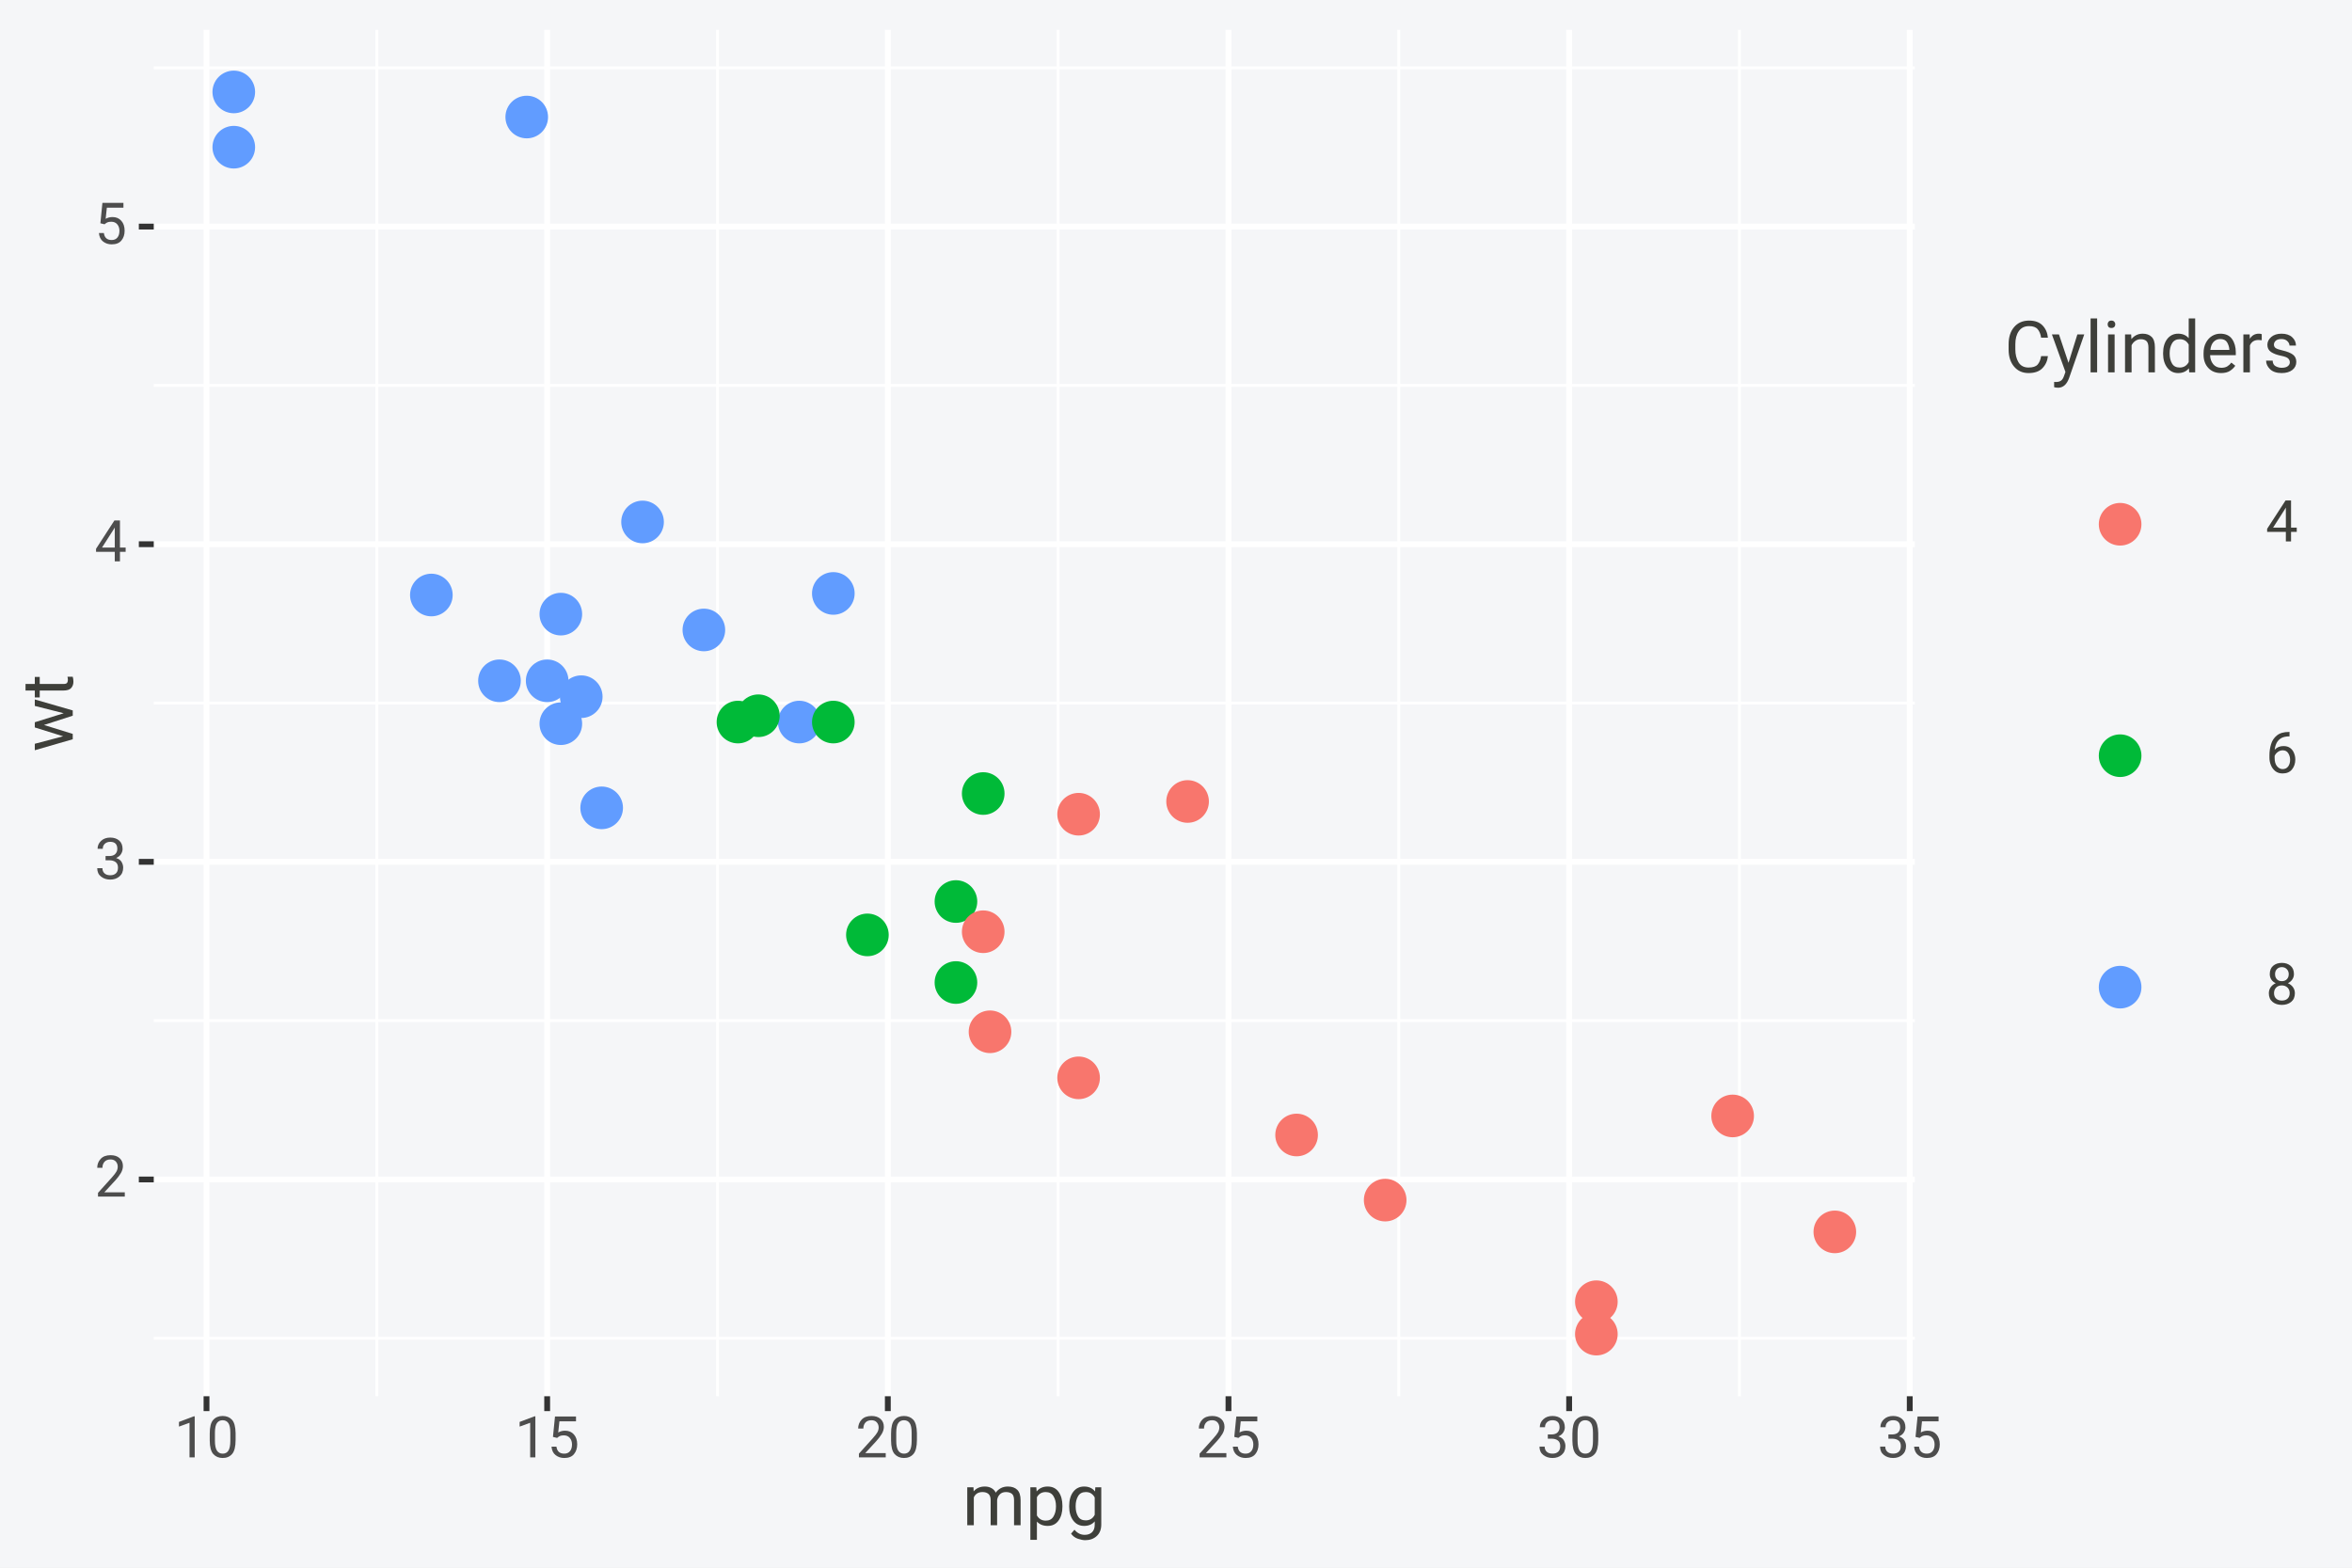
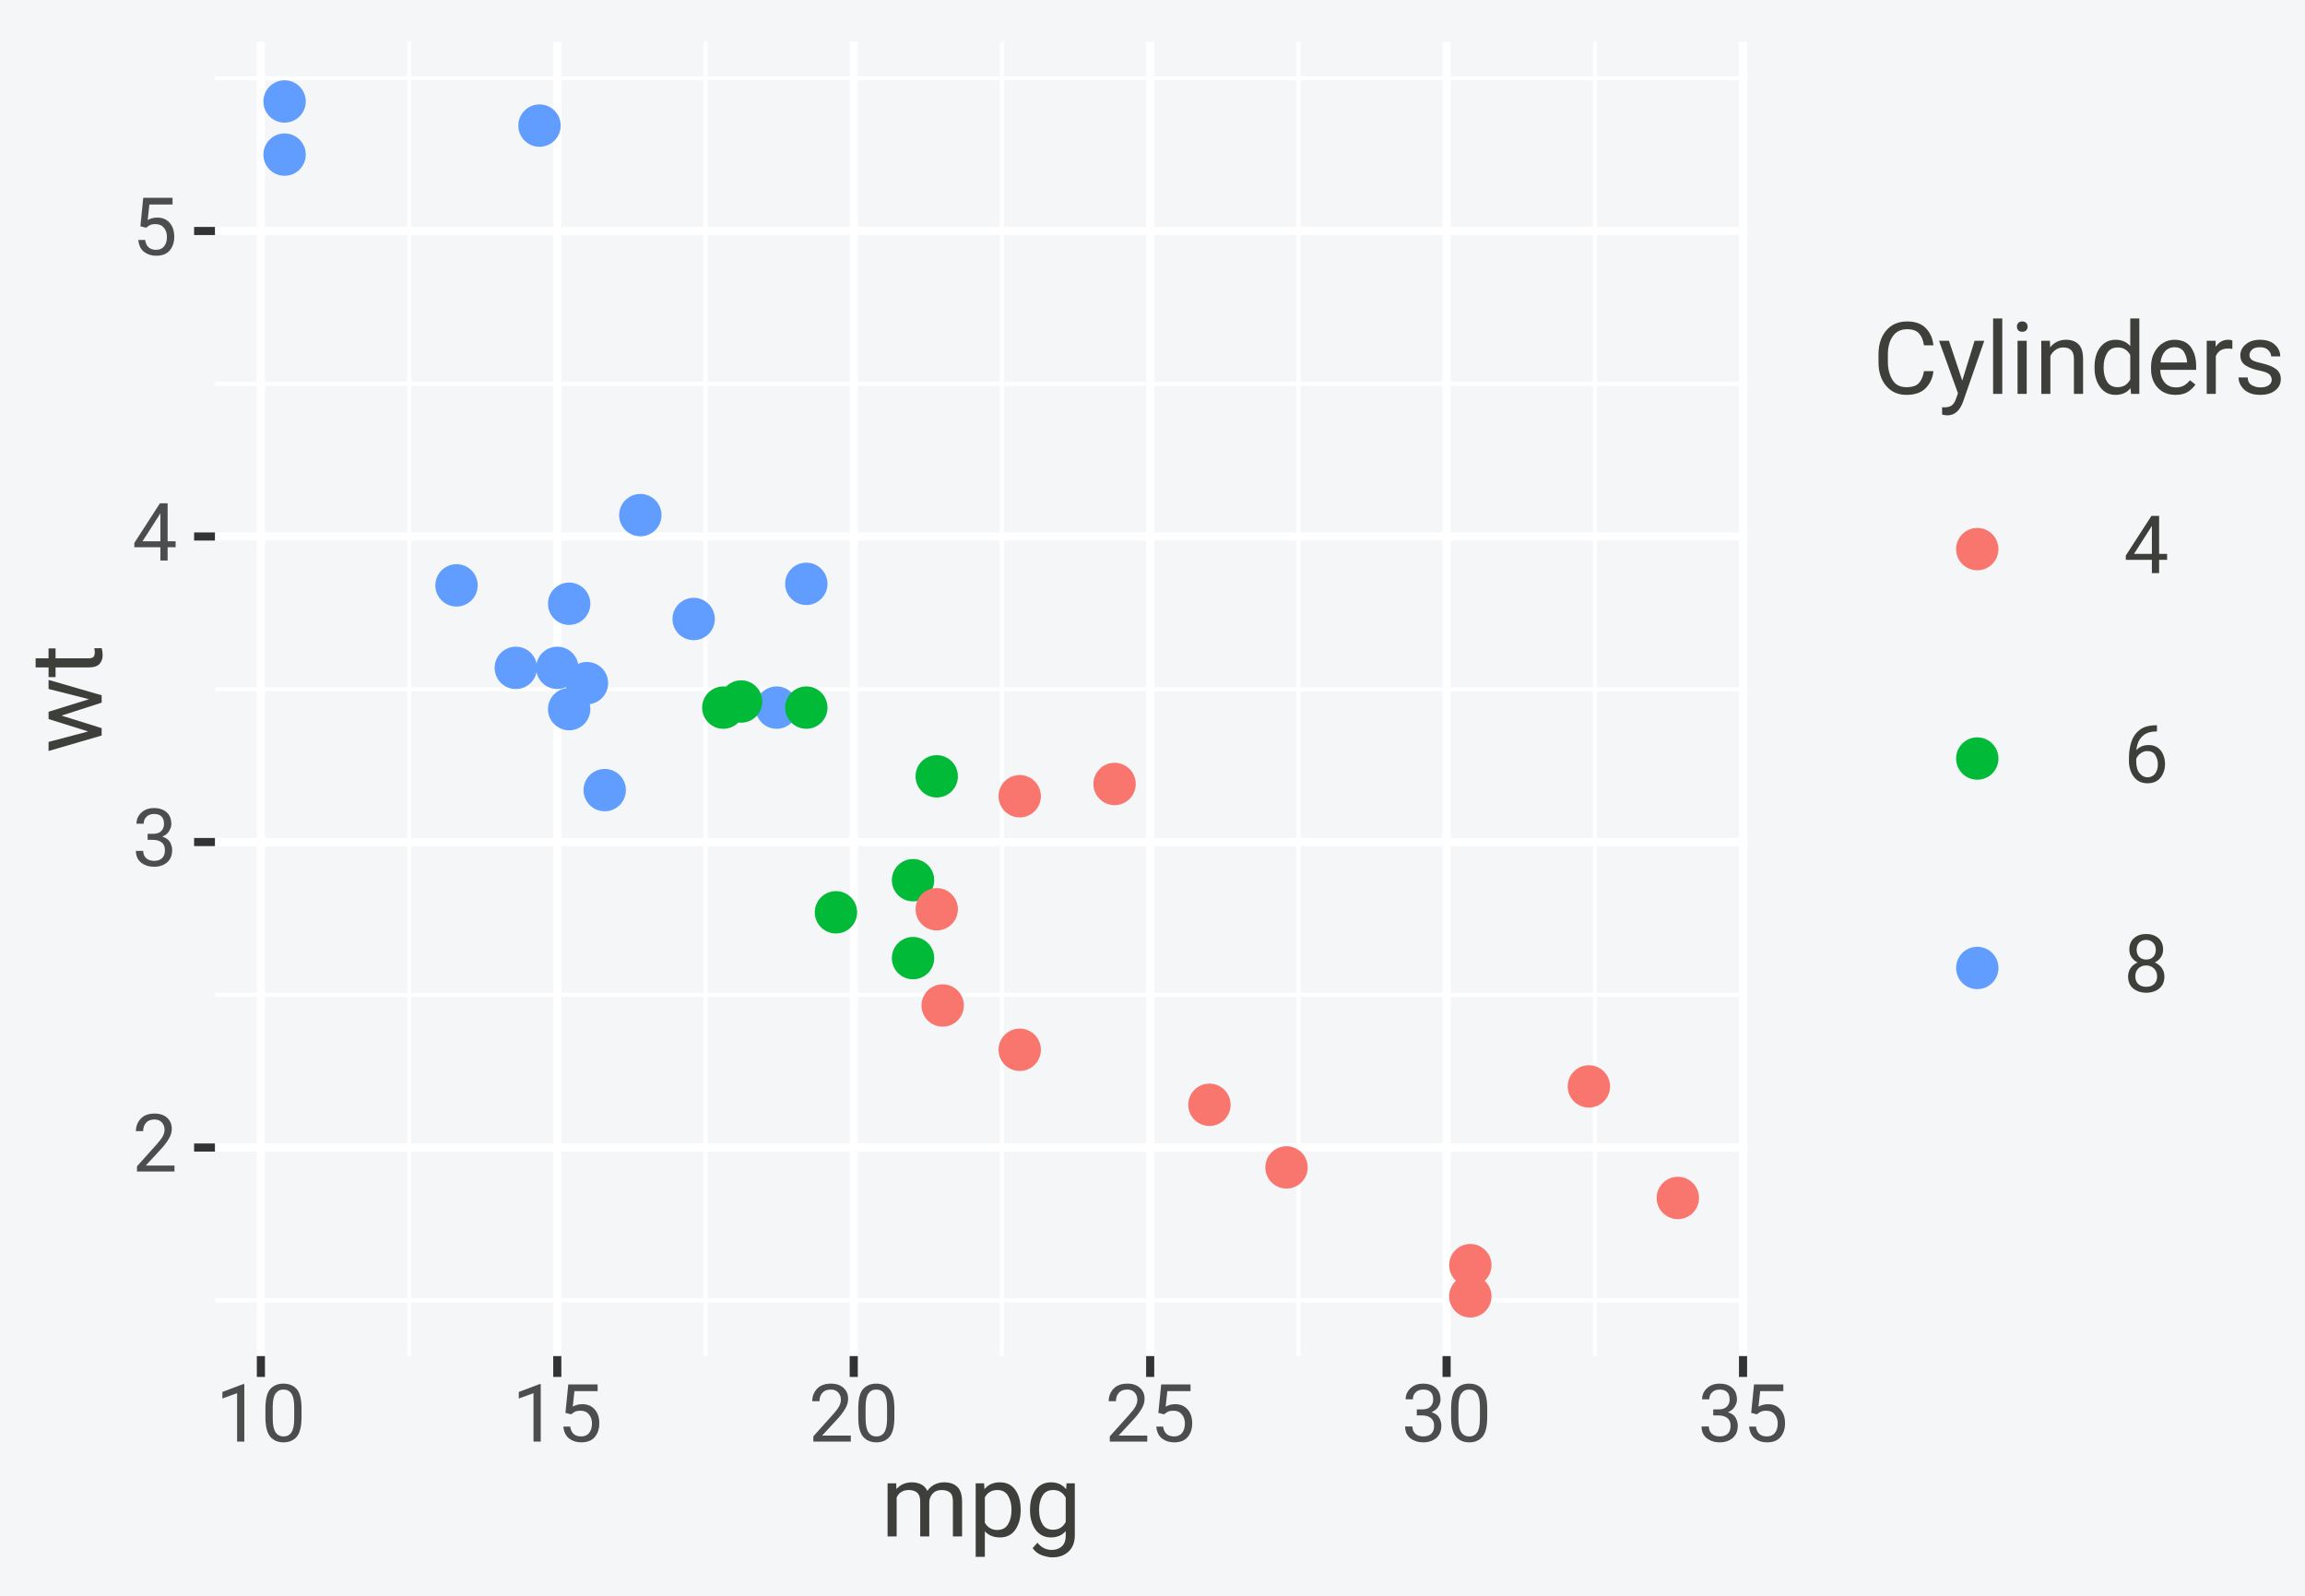
- <svg xmlns="http://www.w3.org/2000/svg" width="432.00pt" height="288.00pt" viewBox="0 0 432.00 288.00">
+ <svg xmlns="http://www.w3.org/2000/svg" width="468.00pt" height="324.00pt" viewBox="0 0 468.00 324.00">
  <g class="svglite">
    <defs>
      <style type="text/css">
    /* theme-aware-processed */
    .svglite line, .svglite polyline, .svglite polygon, .svglite path, .svglite circle {
      fill: none;
      stroke: #3E3F3A;
      stroke-linecap: round;
      stroke-linejoin: round;
      stroke-miterlimit: 10.00;
    }
    .svglite &gt; g &gt; rect {
      fill: none;
      stroke: #3E3F3A;
      stroke-linecap: round;
      stroke-linejoin: round;
      stroke-miterlimit: 10.00;
    }
    .svglite text {
      white-space: pre;
      fill: #3E3F3A;
    }
    .svglite g.glyphgroup path {
      fill: inherit;
      stroke: none;
    }
  </style>
    </defs>
    <rect width="100%" height="100%" style="stroke: none; fill: #F5F6F8;" />
    <defs>
-       <clipPath id="cpMC4wMHw0MzIuMDB8MC4wMHwyODguMDA=">
-         <rect x="0.00" y="0.00" width="432.00" height="288.00" />
+       <clipPath id="cpMC4wMHw0NjguMDB8MC4wMHwzMjQuMDA=">
+         <rect x="0.00" y="0.00" width="468.00" height="324.00" />
      </clipPath>
    </defs>
-     <g clip-path="url(#cpMC4wMHw0MzIuMDB8MC4wMHwyODguMDA=)">
-       <rect x="0" y="0.00" width="432.00" height="288.00" style="stroke-width: 1.07; stroke: none;" />
+     <g clip-path="url(#cpMC4wMHw0NjguMDB8MC4wMHwzMjQuMDA=)">
+       <rect x="0.00" y="0.00" width="468.00" height="324.00" style="stroke-width: 1.65; stroke: none;" />
    </g>
    <defs>
-       <clipPath id="cpMjguMjR8MzUxLjcxfDUuNDh8MjU2LjUw">
-         <rect x="28.24" y="5.48" width="323.48" height="251.02" />
+       <clipPath id="cpNDMuNjR8MzU0LjgwfDguNDd8Mjc1LjMz">
+         <rect x="43.64" y="8.47" width="311.16" height="266.86" />
      </clipPath>
    </defs>
-     <g clip-path="url(#cpMjguMjR8MzUxLjcxfDUuNDh8MjU2LjUw)">
-       <rect x="28.24" y="5.48" width="323.48" height="251.02" style="stroke-width: 1.07; stroke: none;" />
-       <polyline points="28.24,245.85 351.71,245.85 " style="stroke-width: 0.53; stroke: #FFFFFF; stroke-linecap: butt;" />
-       <polyline points="28.24,187.50 351.71,187.50 " style="stroke-width: 0.53; stroke: #FFFFFF; stroke-linecap: butt;" />
-       <polyline points="28.24,129.15 351.71,129.15 " style="stroke-width: 0.53; stroke: #FFFFFF; stroke-linecap: butt;" />
-       <polyline points="28.24,70.80 351.71,70.80 " style="stroke-width: 0.53; stroke: #FFFFFF; stroke-linecap: butt;" />
-       <polyline points="28.24,12.46 351.71,12.46 " style="stroke-width: 0.53; stroke: #FFFFFF; stroke-linecap: butt;" />
-       <polyline points="69.22,256.50 69.22,5.48 " style="stroke-width: 0.53; stroke: #FFFFFF; stroke-linecap: butt;" />
-       <polyline points="131.79,256.50 131.79,5.48 " style="stroke-width: 0.53; stroke: #FFFFFF; stroke-linecap: butt;" />
-       <polyline points="194.35,256.50 194.35,5.48 " style="stroke-width: 0.53; stroke: #FFFFFF; stroke-linecap: butt;" />
-       <polyline points="256.92,256.50 256.92,5.48 " style="stroke-width: 0.53; stroke: #FFFFFF; stroke-linecap: butt;" />
-       <polyline points="319.49,256.50 319.49,5.48 " style="stroke-width: 0.53; stroke: #FFFFFF; stroke-linecap: butt;" />
-       <polyline points="28.24,216.68 351.71,216.68 " style="stroke-width: 1.07; stroke: #FFFFFF; stroke-linecap: butt;" />
-       <polyline points="28.24,158.33 351.71,158.33 " style="stroke-width: 1.07; stroke: #FFFFFF; stroke-linecap: butt;" />
-       <polyline points="28.24,99.98 351.71,99.98 " style="stroke-width: 1.07; stroke: #FFFFFF; stroke-linecap: butt;" />
-       <polyline points="28.24,41.63 351.71,41.63 " style="stroke-width: 1.07; stroke: #FFFFFF; stroke-linecap: butt;" />
-       <polyline points="37.93,256.50 37.93,5.48 " style="stroke-width: 1.07; stroke: #FFFFFF; stroke-linecap: butt;" />
-       <polyline points="100.50,256.50 100.50,5.48 " style="stroke-width: 1.07; stroke: #FFFFFF; stroke-linecap: butt;" />
-       <polyline points="163.07,256.50 163.07,5.48 " style="stroke-width: 1.07; stroke: #FFFFFF; stroke-linecap: butt;" />
-       <polyline points="225.64,256.50 225.64,5.48 " style="stroke-width: 1.07; stroke: #FFFFFF; stroke-linecap: butt;" />
-       <polyline points="288.21,256.50 288.21,5.48 " style="stroke-width: 1.07; stroke: #FFFFFF; stroke-linecap: butt;" />
-       <polyline points="350.77,256.50 350.77,5.48 " style="stroke-width: 1.07; stroke: #FFFFFF; stroke-linecap: butt;" />
-       <circle cx="175.58" cy="180.50" r="3.56" style="stroke-width: 0.71; stroke: #00BA38; fill: #00BA38;" />
-       <circle cx="175.58" cy="165.62" r="3.56" style="stroke-width: 0.71; stroke: #00BA38; fill: #00BA38;" />
-       <circle cx="198.11" cy="198.01" r="3.56" style="stroke-width: 0.71; stroke: #F8766D; fill: #F8766D;" />
-       <circle cx="180.59" cy="145.78" r="3.56" style="stroke-width: 0.71; stroke: #00BA38; fill: #00BA38;" />
-       <circle cx="146.80" cy="132.65" r="3.56" style="stroke-width: 0.71; stroke: #619CFF; fill: #619CFF;" />
-       <circle cx="139.29" cy="131.49" r="3.56" style="stroke-width: 0.71; stroke: #00BA38; fill: #00BA38;" />
-       <circle cx="91.74" cy="125.07" r="3.56" style="stroke-width: 0.71; stroke: #619CFF; fill: #619CFF;" />
-       <circle cx="218.13" cy="147.24" r="3.56" style="stroke-width: 0.71; stroke: #F8766D; fill: #F8766D;" />
-       <circle cx="198.11" cy="149.58" r="3.56" style="stroke-width: 0.71; stroke: #F8766D; fill: #F8766D;" />
-       <circle cx="153.06" cy="132.65" r="3.56" style="stroke-width: 0.71; stroke: #00BA38; fill: #00BA38;" />
-       <circle cx="135.54" cy="132.65" r="3.56" style="stroke-width: 0.71; stroke: #00BA38; fill: #00BA38;" />
-       <circle cx="118.02" cy="95.89" r="3.56" style="stroke-width: 0.71; stroke: #619CFF; fill: #619CFF;" />
-       <circle cx="129.28" cy="115.73" r="3.56" style="stroke-width: 0.71; stroke: #619CFF; fill: #619CFF;" />
-       <circle cx="103.01" cy="112.82" r="3.56" style="stroke-width: 0.71; stroke: #619CFF; fill: #619CFF;" />
-       <circle cx="42.94" cy="27.04" r="3.56" style="stroke-width: 0.71; stroke: #619CFF; fill: #619CFF;" />
-       <circle cx="42.94" cy="16.89" r="3.56" style="stroke-width: 0.71; stroke: #619CFF; fill: #619CFF;" />
-       <circle cx="96.75" cy="21.50" r="3.56" style="stroke-width: 0.71; stroke: #619CFF; fill: #619CFF;" />
-       <circle cx="318.24" cy="205.01" r="3.56" style="stroke-width: 0.71; stroke: #F8766D; fill: #F8766D;" />
-       <circle cx="293.21" cy="239.14" r="3.56" style="stroke-width: 0.71; stroke: #F8766D; fill: #F8766D;" />
-       <circle cx="337.01" cy="226.31" r="3.56" style="stroke-width: 0.71; stroke: #F8766D; fill: #F8766D;" />
-       <circle cx="181.84" cy="189.55" r="3.56" style="stroke-width: 0.71; stroke: #F8766D; fill: #F8766D;" />
-       <circle cx="106.76" cy="127.99" r="3.56" style="stroke-width: 0.71; stroke: #619CFF; fill: #619CFF;" />
-       <circle cx="103.01" cy="132.95" r="3.56" style="stroke-width: 0.71; stroke: #619CFF; fill: #619CFF;" />
-       <circle cx="79.23" cy="109.31" r="3.56" style="stroke-width: 0.71; stroke: #619CFF; fill: #619CFF;" />
-       <circle cx="153.06" cy="109.02" r="3.56" style="stroke-width: 0.71; stroke: #619CFF; fill: #619CFF;" />
-       <circle cx="254.42" cy="220.47" r="3.56" style="stroke-width: 0.71; stroke: #F8766D; fill: #F8766D;" />
-       <circle cx="238.15" cy="208.51" r="3.56" style="stroke-width: 0.71; stroke: #F8766D; fill: #F8766D;" />
-       <circle cx="293.21" cy="245.09" r="3.56" style="stroke-width: 0.71; stroke: #F8766D; fill: #F8766D;" />
-       <circle cx="110.51" cy="148.41" r="3.56" style="stroke-width: 0.71; stroke: #619CFF; fill: #619CFF;" />
-       <circle cx="159.32" cy="171.75" r="3.56" style="stroke-width: 0.71; stroke: #00BA38; fill: #00BA38;" />
-       <circle cx="100.50" cy="125.07" r="3.56" style="stroke-width: 0.71; stroke: #619CFF; fill: #619CFF;" />
-       <circle cx="180.59" cy="171.17" r="3.56" style="stroke-width: 0.71; stroke: #F8766D; fill: #F8766D;" />
+     <g clip-path="url(#cpNDMuNjR8MzU0LjgwfDguNDd8Mjc1LjMz)">
+       <rect x="43.64" y="8.47" width="311.16" height="266.86" style="stroke-width: 1.65; stroke: none;" />
+       <polyline points="43.64,264.01 354.80,264.01 " style="stroke-width: 0.82; stroke: #FFFFFF; stroke-linecap: butt;" />
+       <polyline points="43.64,201.98 354.80,201.98 " style="stroke-width: 0.82; stroke: #FFFFFF; stroke-linecap: butt;" />
+       <polyline points="43.64,139.95 354.80,139.95 " style="stroke-width: 0.82; stroke: #FFFFFF; stroke-linecap: butt;" />
+       <polyline points="43.64,77.91 354.80,77.91 " style="stroke-width: 0.82; stroke: #FFFFFF; stroke-linecap: butt;" />
+       <polyline points="43.64,15.88 354.80,15.88 " style="stroke-width: 0.82; stroke: #FFFFFF; stroke-linecap: butt;" />
+       <polyline points="83.06,275.33 83.06,8.47 " style="stroke-width: 0.82; stroke: #FFFFFF; stroke-linecap: butt;" />
+       <polyline points="143.25,275.33 143.25,8.47 " style="stroke-width: 0.82; stroke: #FFFFFF; stroke-linecap: butt;" />
+       <polyline points="203.43,275.33 203.43,8.47 " style="stroke-width: 0.82; stroke: #FFFFFF; stroke-linecap: butt;" />
+       <polyline points="263.62,275.33 263.62,8.47 " style="stroke-width: 0.82; stroke: #FFFFFF; stroke-linecap: butt;" />
+       <polyline points="323.80,275.33 323.80,8.47 " style="stroke-width: 0.82; stroke: #FFFFFF; stroke-linecap: butt;" />
+       <polyline points="43.64,232.99 354.80,232.99 " style="stroke-width: 1.65; stroke: #FFFFFF; stroke-linecap: butt;" />
+       <polyline points="43.64,170.96 354.80,170.96 " style="stroke-width: 1.65; stroke: #FFFFFF; stroke-linecap: butt;" />
+       <polyline points="43.64,108.93 354.80,108.93 " style="stroke-width: 1.65; stroke: #FFFFFF; stroke-linecap: butt;" />
+       <polyline points="43.64,46.90 354.80,46.90 " style="stroke-width: 1.65; stroke: #FFFFFF; stroke-linecap: butt;" />
+       <polyline points="52.97,275.33 52.97,8.47 " style="stroke-width: 1.65; stroke: #FFFFFF; stroke-linecap: butt;" />
+       <polyline points="113.15,275.33 113.15,8.47 " style="stroke-width: 1.65; stroke: #FFFFFF; stroke-linecap: butt;" />
+       <polyline points="173.34,275.33 173.34,8.47 " style="stroke-width: 1.65; stroke: #FFFFFF; stroke-linecap: butt;" />
+       <polyline points="233.53,275.33 233.53,8.47 " style="stroke-width: 1.65; stroke: #FFFFFF; stroke-linecap: butt;" />
+       <polyline points="293.71,275.33 293.71,8.47 " style="stroke-width: 1.65; stroke: #FFFFFF; stroke-linecap: butt;" />
+       <polyline points="353.90,275.33 353.90,8.47 " style="stroke-width: 1.65; stroke: #FFFFFF; stroke-linecap: butt;" />
+       <circle cx="185.38" cy="194.53" r="3.75" style="stroke-width: 1.10; stroke: #00BA38; fill: #00BA38;" />
+       <circle cx="185.38" cy="178.71" r="3.75" style="stroke-width: 1.10; stroke: #00BA38; fill: #00BA38;" />
+       <circle cx="207.04" cy="213.14" r="3.75" style="stroke-width: 1.10; stroke: #F8766D; fill: #F8766D;" />
+       <circle cx="190.19" cy="157.62" r="3.75" style="stroke-width: 1.10; stroke: #00BA38; fill: #00BA38;" />
+       <circle cx="157.69" cy="143.67" r="3.75" style="stroke-width: 1.10; stroke: #619CFF; fill: #619CFF;" />
+       <circle cx="150.47" cy="142.43" r="3.75" style="stroke-width: 1.10; stroke: #00BA38; fill: #00BA38;" />
+       <circle cx="104.73" cy="135.60" r="3.75" style="stroke-width: 1.10; stroke: #619CFF; fill: #619CFF;" />
+       <circle cx="226.30" cy="159.17" r="3.75" style="stroke-width: 1.10; stroke: #F8766D; fill: #F8766D;" />
+       <circle cx="207.04" cy="161.66" r="3.75" style="stroke-width: 1.10; stroke: #F8766D; fill: #F8766D;" />
+       <circle cx="163.71" cy="143.67" r="3.75" style="stroke-width: 1.10; stroke: #00BA38; fill: #00BA38;" />
+       <circle cx="146.86" cy="143.67" r="3.75" style="stroke-width: 1.10; stroke: #00BA38; fill: #00BA38;" />
+       <circle cx="130.01" cy="104.59" r="3.75" style="stroke-width: 1.10; stroke: #619CFF; fill: #619CFF;" />
+       <circle cx="140.84" cy="125.68" r="3.75" style="stroke-width: 1.10; stroke: #619CFF; fill: #619CFF;" />
+       <circle cx="115.56" cy="122.58" r="3.75" style="stroke-width: 1.10; stroke: #619CFF; fill: #619CFF;" />
+       <circle cx="57.78" cy="31.39" r="3.75" style="stroke-width: 1.10; stroke: #619CFF; fill: #619CFF;" />
+       <circle cx="57.78" cy="20.60" r="3.75" style="stroke-width: 1.10; stroke: #619CFF; fill: #619CFF;" />
+       <circle cx="109.54" cy="25.50" r="3.75" style="stroke-width: 1.10; stroke: #619CFF; fill: #619CFF;" />
+       <circle cx="322.60" cy="220.58" r="3.75" style="stroke-width: 1.10; stroke: #F8766D; fill: #F8766D;" />
+       <circle cx="298.53" cy="256.87" r="3.75" style="stroke-width: 1.10; stroke: #F8766D; fill: #F8766D;" />
+       <circle cx="340.66" cy="243.23" r="3.75" style="stroke-width: 1.10; stroke: #F8766D; fill: #F8766D;" />
+       <circle cx="191.40" cy="204.15" r="3.75" style="stroke-width: 1.10; stroke: #F8766D; fill: #F8766D;" />
+       <circle cx="119.17" cy="138.70" r="3.75" style="stroke-width: 1.10; stroke: #619CFF; fill: #619CFF;" />
+       <circle cx="115.56" cy="143.98" r="3.75" style="stroke-width: 1.10; stroke: #619CFF; fill: #619CFF;" />
+       <circle cx="92.69" cy="118.85" r="3.75" style="stroke-width: 1.10; stroke: #619CFF; fill: #619CFF;" />
+       <circle cx="163.71" cy="118.54" r="3.75" style="stroke-width: 1.10; stroke: #619CFF; fill: #619CFF;" />
+       <circle cx="261.21" cy="237.02" r="3.75" style="stroke-width: 1.10; stroke: #F8766D; fill: #F8766D;" />
+       <circle cx="245.56" cy="224.31" r="3.75" style="stroke-width: 1.10; stroke: #F8766D; fill: #F8766D;" />
+       <circle cx="298.53" cy="263.20" r="3.75" style="stroke-width: 1.10; stroke: #F8766D; fill: #F8766D;" />
+       <circle cx="122.78" cy="160.42" r="3.75" style="stroke-width: 1.10; stroke: #619CFF; fill: #619CFF;" />
+       <circle cx="169.73" cy="185.23" r="3.75" style="stroke-width: 1.10; stroke: #00BA38; fill: #00BA38;" />
+       <circle cx="113.15" cy="135.60" r="3.75" style="stroke-width: 1.10; stroke: #619CFF; fill: #619CFF;" />
+       <circle cx="190.19" cy="184.61" r="3.75" style="stroke-width: 1.10; stroke: #F8766D; fill: #F8766D;" />
    </g>
-     <g clip-path="url(#cpMC4wMHw0MzIuMDB8MC4wMHwyODguMDA=)">
-       <text x="23.31" y="219.83" text-anchor="end" style="font-size: 0.88em;fill: #4D4D4D; font-family: &quot;Roboto&quot;, -apple-system, BlinkMacSystemFont, &quot;Segoe UI&quot;, system-ui, sans-serif;">2</text>
-       <text x="23.31" y="161.48" text-anchor="end" style="font-size: 0.88em;fill: #4D4D4D; font-family: &quot;Roboto&quot;, -apple-system, BlinkMacSystemFont, &quot;Segoe UI&quot;, system-ui, sans-serif;">3</text>
-       <text x="23.31" y="103.13" text-anchor="end" style="font-size: 0.88em;fill: #4D4D4D; font-family: &quot;Roboto&quot;, -apple-system, BlinkMacSystemFont, &quot;Segoe UI&quot;, system-ui, sans-serif;">4</text>
-       <text x="23.31" y="44.78" text-anchor="end" style="font-size: 0.88em;fill: #4D4D4D; font-family: &quot;Roboto&quot;, -apple-system, BlinkMacSystemFont, &quot;Segoe UI&quot;, system-ui, sans-serif;">5</text>
-       <polyline points="25.50,216.68 28.24,216.68 " style="stroke-width: 1.07; stroke: #333333; stroke-linecap: butt;" />
-       <polyline points="25.50,158.33 28.24,158.33 " style="stroke-width: 1.07; stroke: #333333; stroke-linecap: butt;" />
-       <polyline points="25.50,99.98 28.24,99.98 " style="stroke-width: 1.07; stroke: #333333; stroke-linecap: butt;" />
-       <polyline points="25.50,41.63 28.24,41.63 " style="stroke-width: 1.07; stroke: #333333; stroke-linecap: butt;" />
-       <polyline points="37.93,259.24 37.93,256.50 " style="stroke-width: 1.07; stroke: #333333; stroke-linecap: butt;" />
-       <polyline points="100.50,259.24 100.50,256.50 " style="stroke-width: 1.07; stroke: #333333; stroke-linecap: butt;" />
-       <polyline points="163.07,259.24 163.07,256.50 " style="stroke-width: 1.07; stroke: #333333; stroke-linecap: butt;" />
-       <polyline points="225.64,259.24 225.64,256.50 " style="stroke-width: 1.07; stroke: #333333; stroke-linecap: butt;" />
-       <polyline points="288.21,259.24 288.21,256.50 " style="stroke-width: 1.07; stroke: #333333; stroke-linecap: butt;" />
-       <polyline points="350.77,259.24 350.77,256.50 " style="stroke-width: 1.07; stroke: #333333; stroke-linecap: butt;" />
-       <text x="37.93" y="267.74" text-anchor="middle" style="font-size: 0.88em;fill: #4D4D4D; font-family: &quot;Roboto&quot;, -apple-system, BlinkMacSystemFont, &quot;Segoe UI&quot;, system-ui, sans-serif;">10</text>
-       <text x="100.50" y="267.74" text-anchor="middle" style="font-size: 0.88em;fill: #4D4D4D; font-family: &quot;Roboto&quot;, -apple-system, BlinkMacSystemFont, &quot;Segoe UI&quot;, system-ui, sans-serif;">15</text>
-       <text x="163.07" y="267.74" text-anchor="middle" style="font-size: 0.88em;fill: #4D4D4D; font-family: &quot;Roboto&quot;, -apple-system, BlinkMacSystemFont, &quot;Segoe UI&quot;, system-ui, sans-serif;">20</text>
-       <text x="225.64" y="267.74" text-anchor="middle" style="font-size: 0.88em;fill: #4D4D4D; font-family: &quot;Roboto&quot;, -apple-system, BlinkMacSystemFont, &quot;Segoe UI&quot;, system-ui, sans-serif;">25</text>
-       <text x="288.21" y="267.74" text-anchor="middle" style="font-size: 0.88em;fill: #4D4D4D; font-family: &quot;Roboto&quot;, -apple-system, BlinkMacSystemFont, &quot;Segoe UI&quot;, system-ui, sans-serif;">30</text>
-       <text x="350.77" y="267.74" text-anchor="middle" style="font-size: 0.88em;fill: #4D4D4D; font-family: &quot;Roboto&quot;, -apple-system, BlinkMacSystemFont, &quot;Segoe UI&quot;, system-ui, sans-serif;">35</text>
-       <text x="189.97" y="280.20" text-anchor="middle" style="font-size: 1.1em; font-family: &quot;Roboto&quot;, -apple-system, BlinkMacSystemFont, &quot;Segoe UI&quot;, system-ui, sans-serif;">mpg</text>
-       <text transform="translate(13.36,130.99) rotate(-90)" text-anchor="middle" style="font-size: 1.1em; font-family: &quot;Roboto&quot;, -apple-system, BlinkMacSystemFont, &quot;Segoe UI&quot;, system-ui, sans-serif;">wt</text>
-       <rect x="362.67" y="53.90" width="63.85" height="154.19" style="stroke-width: 0.75; stroke: none;" />
-       <rect x="362.67" y="53.90" width="63.85" height="154.19" style="stroke-width: 1.07; stroke: none;" />
-       <text x="368.15" y="68.41" style="font-size: 1.1em; font-family: &quot;Roboto&quot;, -apple-system, BlinkMacSystemFont, &quot;Segoe UI&quot;, system-ui, sans-serif;">Cylinders</text>
-       <rect x="368.15" y="75.05" width="42.52" height="42.52" style="stroke-width: 1.07; stroke: none;" />
-       <circle cx="389.41" cy="96.31" r="3.56" style="stroke-width: 0.71; stroke: #F8766D; fill: #F8766D;" />
-       <rect x="368.15" y="117.57" width="42.52" height="42.52" style="stroke-width: 1.07; stroke: none;" />
-       <circle cx="389.41" cy="138.83" r="3.56" style="stroke-width: 0.71; stroke: #00BA38; fill: #00BA38;" />
-       <rect x="368.15" y="160.09" width="42.52" height="42.52" style="stroke-width: 1.07; stroke: none;" />
-       <circle cx="389.41" cy="181.35" r="3.56" style="stroke-width: 0.71; stroke: #619CFF; fill: #619CFF;" />
-       <text x="416.15" y="99.46" style="font-size: 0.88em; font-family: &quot;Roboto&quot;, -apple-system, BlinkMacSystemFont, &quot;Segoe UI&quot;, system-ui, sans-serif;">4</text>
-       <text x="416.15" y="141.98" style="font-size: 0.88em; font-family: &quot;Roboto&quot;, -apple-system, BlinkMacSystemFont, &quot;Segoe UI&quot;, system-ui, sans-serif;">6</text>
-       <text x="416.15" y="184.50" style="font-size: 0.88em; font-family: &quot;Roboto&quot;, -apple-system, BlinkMacSystemFont, &quot;Segoe UI&quot;, system-ui, sans-serif;">8</text>
+     <g clip-path="url(#cpMC4wMHw0NjguMDB8MC4wMHwzMjQuMDA=)">
+       <text x="36.02" y="237.86" text-anchor="end" style="font-size: 1.36em;fill: #4D4D4D; font-family: &quot;Roboto&quot;, -apple-system, BlinkMacSystemFont, &quot;Segoe UI&quot;, system-ui, sans-serif;">2</text>
+       <text x="36.02" y="175.83" text-anchor="end" style="font-size: 1.36em;fill: #4D4D4D; font-family: &quot;Roboto&quot;, -apple-system, BlinkMacSystemFont, &quot;Segoe UI&quot;, system-ui, sans-serif;">3</text>
+       <text x="36.02" y="113.80" text-anchor="end" style="font-size: 1.36em;fill: #4D4D4D; font-family: &quot;Roboto&quot;, -apple-system, BlinkMacSystemFont, &quot;Segoe UI&quot;, system-ui, sans-serif;">4</text>
+       <text x="36.02" y="51.77" text-anchor="end" style="font-size: 1.36em;fill: #4D4D4D; font-family: &quot;Roboto&quot;, -apple-system, BlinkMacSystemFont, &quot;Segoe UI&quot;, system-ui, sans-serif;">5</text>
+       <polyline points="39.41,232.99 43.64,232.99 " style="stroke-width: 1.65; stroke: #333333; stroke-linecap: butt;" />
+       <polyline points="39.41,170.96 43.64,170.96 " style="stroke-width: 1.65; stroke: #333333; stroke-linecap: butt;" />
+       <polyline points="39.41,108.93 43.64,108.93 " style="stroke-width: 1.65; stroke: #333333; stroke-linecap: butt;" />
+       <polyline points="39.41,46.90 43.64,46.90 " style="stroke-width: 1.65; stroke: #333333; stroke-linecap: butt;" />
+       <polyline points="52.97,279.56 52.97,275.33 " style="stroke-width: 1.65; stroke: #333333; stroke-linecap: butt;" />
+       <polyline points="113.15,279.56 113.15,275.33 " style="stroke-width: 1.65; stroke: #333333; stroke-linecap: butt;" />
+       <polyline points="173.34,279.56 173.34,275.33 " style="stroke-width: 1.65; stroke: #333333; stroke-linecap: butt;" />
+       <polyline points="233.53,279.56 233.53,275.33 " style="stroke-width: 1.65; stroke: #333333; stroke-linecap: butt;" />
+       <polyline points="293.71,279.56 293.71,275.33 " style="stroke-width: 1.65; stroke: #333333; stroke-linecap: butt;" />
+       <polyline points="353.90,279.56 353.90,275.33 " style="stroke-width: 1.65; stroke: #333333; stroke-linecap: butt;" />
+       <text x="52.97" y="292.69" text-anchor="middle" style="font-size: 1.36em;fill: #4D4D4D; font-family: &quot;Roboto&quot;, -apple-system, BlinkMacSystemFont, &quot;Segoe UI&quot;, system-ui, sans-serif;">10</text>
+       <text x="113.15" y="292.69" text-anchor="middle" style="font-size: 1.36em;fill: #4D4D4D; font-family: &quot;Roboto&quot;, -apple-system, BlinkMacSystemFont, &quot;Segoe UI&quot;, system-ui, sans-serif;">15</text>
+       <text x="173.34" y="292.69" text-anchor="middle" style="font-size: 1.36em;fill: #4D4D4D; font-family: &quot;Roboto&quot;, -apple-system, BlinkMacSystemFont, &quot;Segoe UI&quot;, system-ui, sans-serif;">20</text>
+       <text x="233.53" y="292.69" text-anchor="middle" style="font-size: 1.36em;fill: #4D4D4D; font-family: &quot;Roboto&quot;, -apple-system, BlinkMacSystemFont, &quot;Segoe UI&quot;, system-ui, sans-serif;">25</text>
+       <text x="293.71" y="292.69" text-anchor="middle" style="font-size: 1.36em;fill: #4D4D4D; font-family: &quot;Roboto&quot;, -apple-system, BlinkMacSystemFont, &quot;Segoe UI&quot;, system-ui, sans-serif;">30</text>
+       <text x="353.90" y="292.69" text-anchor="middle" style="font-size: 1.36em;fill: #4D4D4D; font-family: &quot;Roboto&quot;, -apple-system, BlinkMacSystemFont, &quot;Segoe UI&quot;, system-ui, sans-serif;">35</text>
+       <text x="199.22" y="311.95" text-anchor="middle" style="font-size: 1.7em; font-family: &quot;Roboto&quot;, -apple-system, BlinkMacSystemFont, &quot;Segoe UI&quot;, system-ui, sans-serif;">mpg</text>
+       <text transform="translate(20.64,141.90) rotate(-90)" text-anchor="middle" style="font-size: 1.7em; font-family: &quot;Roboto&quot;, -apple-system, BlinkMacSystemFont, &quot;Segoe UI&quot;, system-ui, sans-serif;">wt</text>
+       <rect x="371.74" y="57.54" width="87.80" height="168.72" style="stroke-width: 0.75; stroke: none;" />
+       <rect x="371.74" y="57.54" width="87.80" height="168.72" style="stroke-width: 1.65; stroke: none;" />
+       <text x="380.20" y="79.97" style="font-size: 1.7em; font-family: &quot;Roboto&quot;, -apple-system, BlinkMacSystemFont, &quot;Segoe UI&quot;, system-ui, sans-serif;">Cylinders</text>
+       <rect x="380.20" y="90.23" width="42.52" height="42.52" style="stroke-width: 1.65; stroke: none;" />
+       <circle cx="401.46" cy="111.49" r="3.75" style="stroke-width: 1.10; stroke: #F8766D; fill: #F8766D;" />
+       <rect x="380.20" y="132.75" width="42.52" height="42.52" style="stroke-width: 1.65; stroke: none;" />
+       <circle cx="401.46" cy="154.01" r="3.75" style="stroke-width: 1.10; stroke: #00BA38; fill: #00BA38;" />
+       <rect x="380.20" y="175.27" width="42.52" height="42.52" style="stroke-width: 1.65; stroke: none;" />
+       <circle cx="401.46" cy="196.53" r="3.75" style="stroke-width: 1.10; stroke: #619CFF; fill: #619CFF;" />
+       <text x="431.19" y="116.36" style="font-size: 1.36em; font-family: &quot;Roboto&quot;, -apple-system, BlinkMacSystemFont, &quot;Segoe UI&quot;, system-ui, sans-serif;">4</text>
+       <text x="431.19" y="158.88" style="font-size: 1.36em; font-family: &quot;Roboto&quot;, -apple-system, BlinkMacSystemFont, &quot;Segoe UI&quot;, system-ui, sans-serif;">6</text>
+       <text x="431.19" y="201.40" style="font-size: 1.36em; font-family: &quot;Roboto&quot;, -apple-system, BlinkMacSystemFont, &quot;Segoe UI&quot;, system-ui, sans-serif;">8</text>
    </g>
  </g>
</svg>
